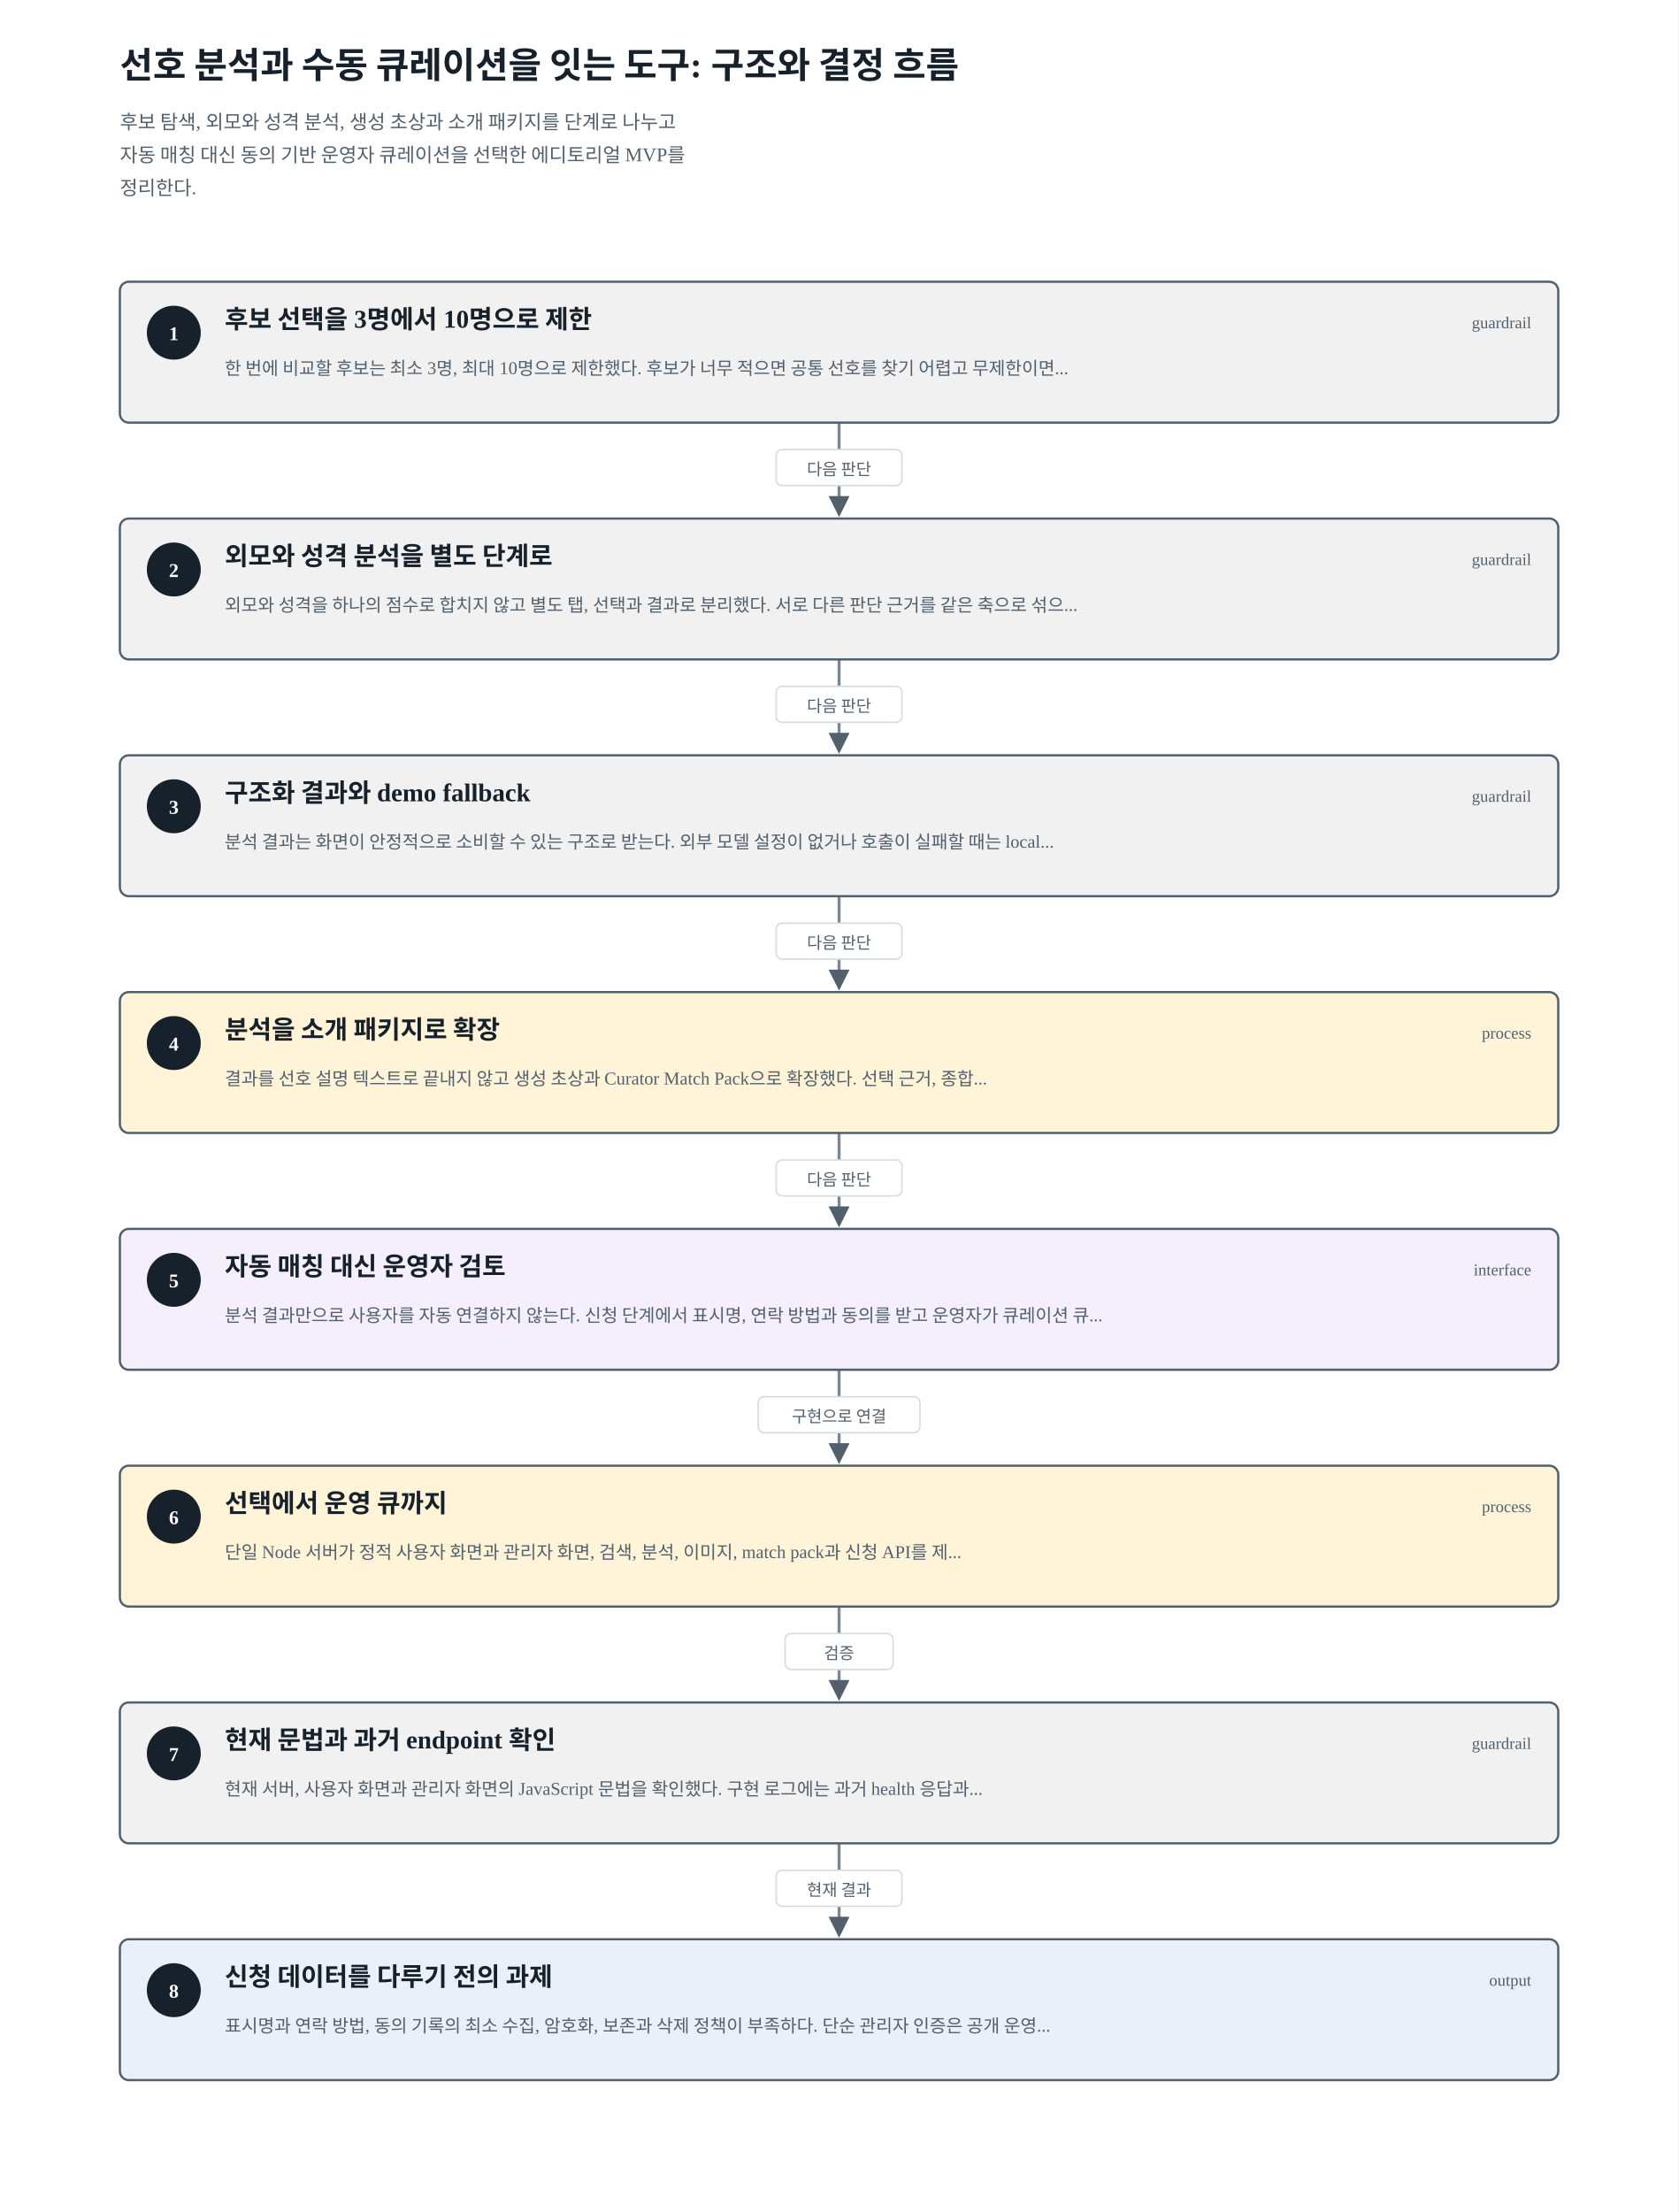
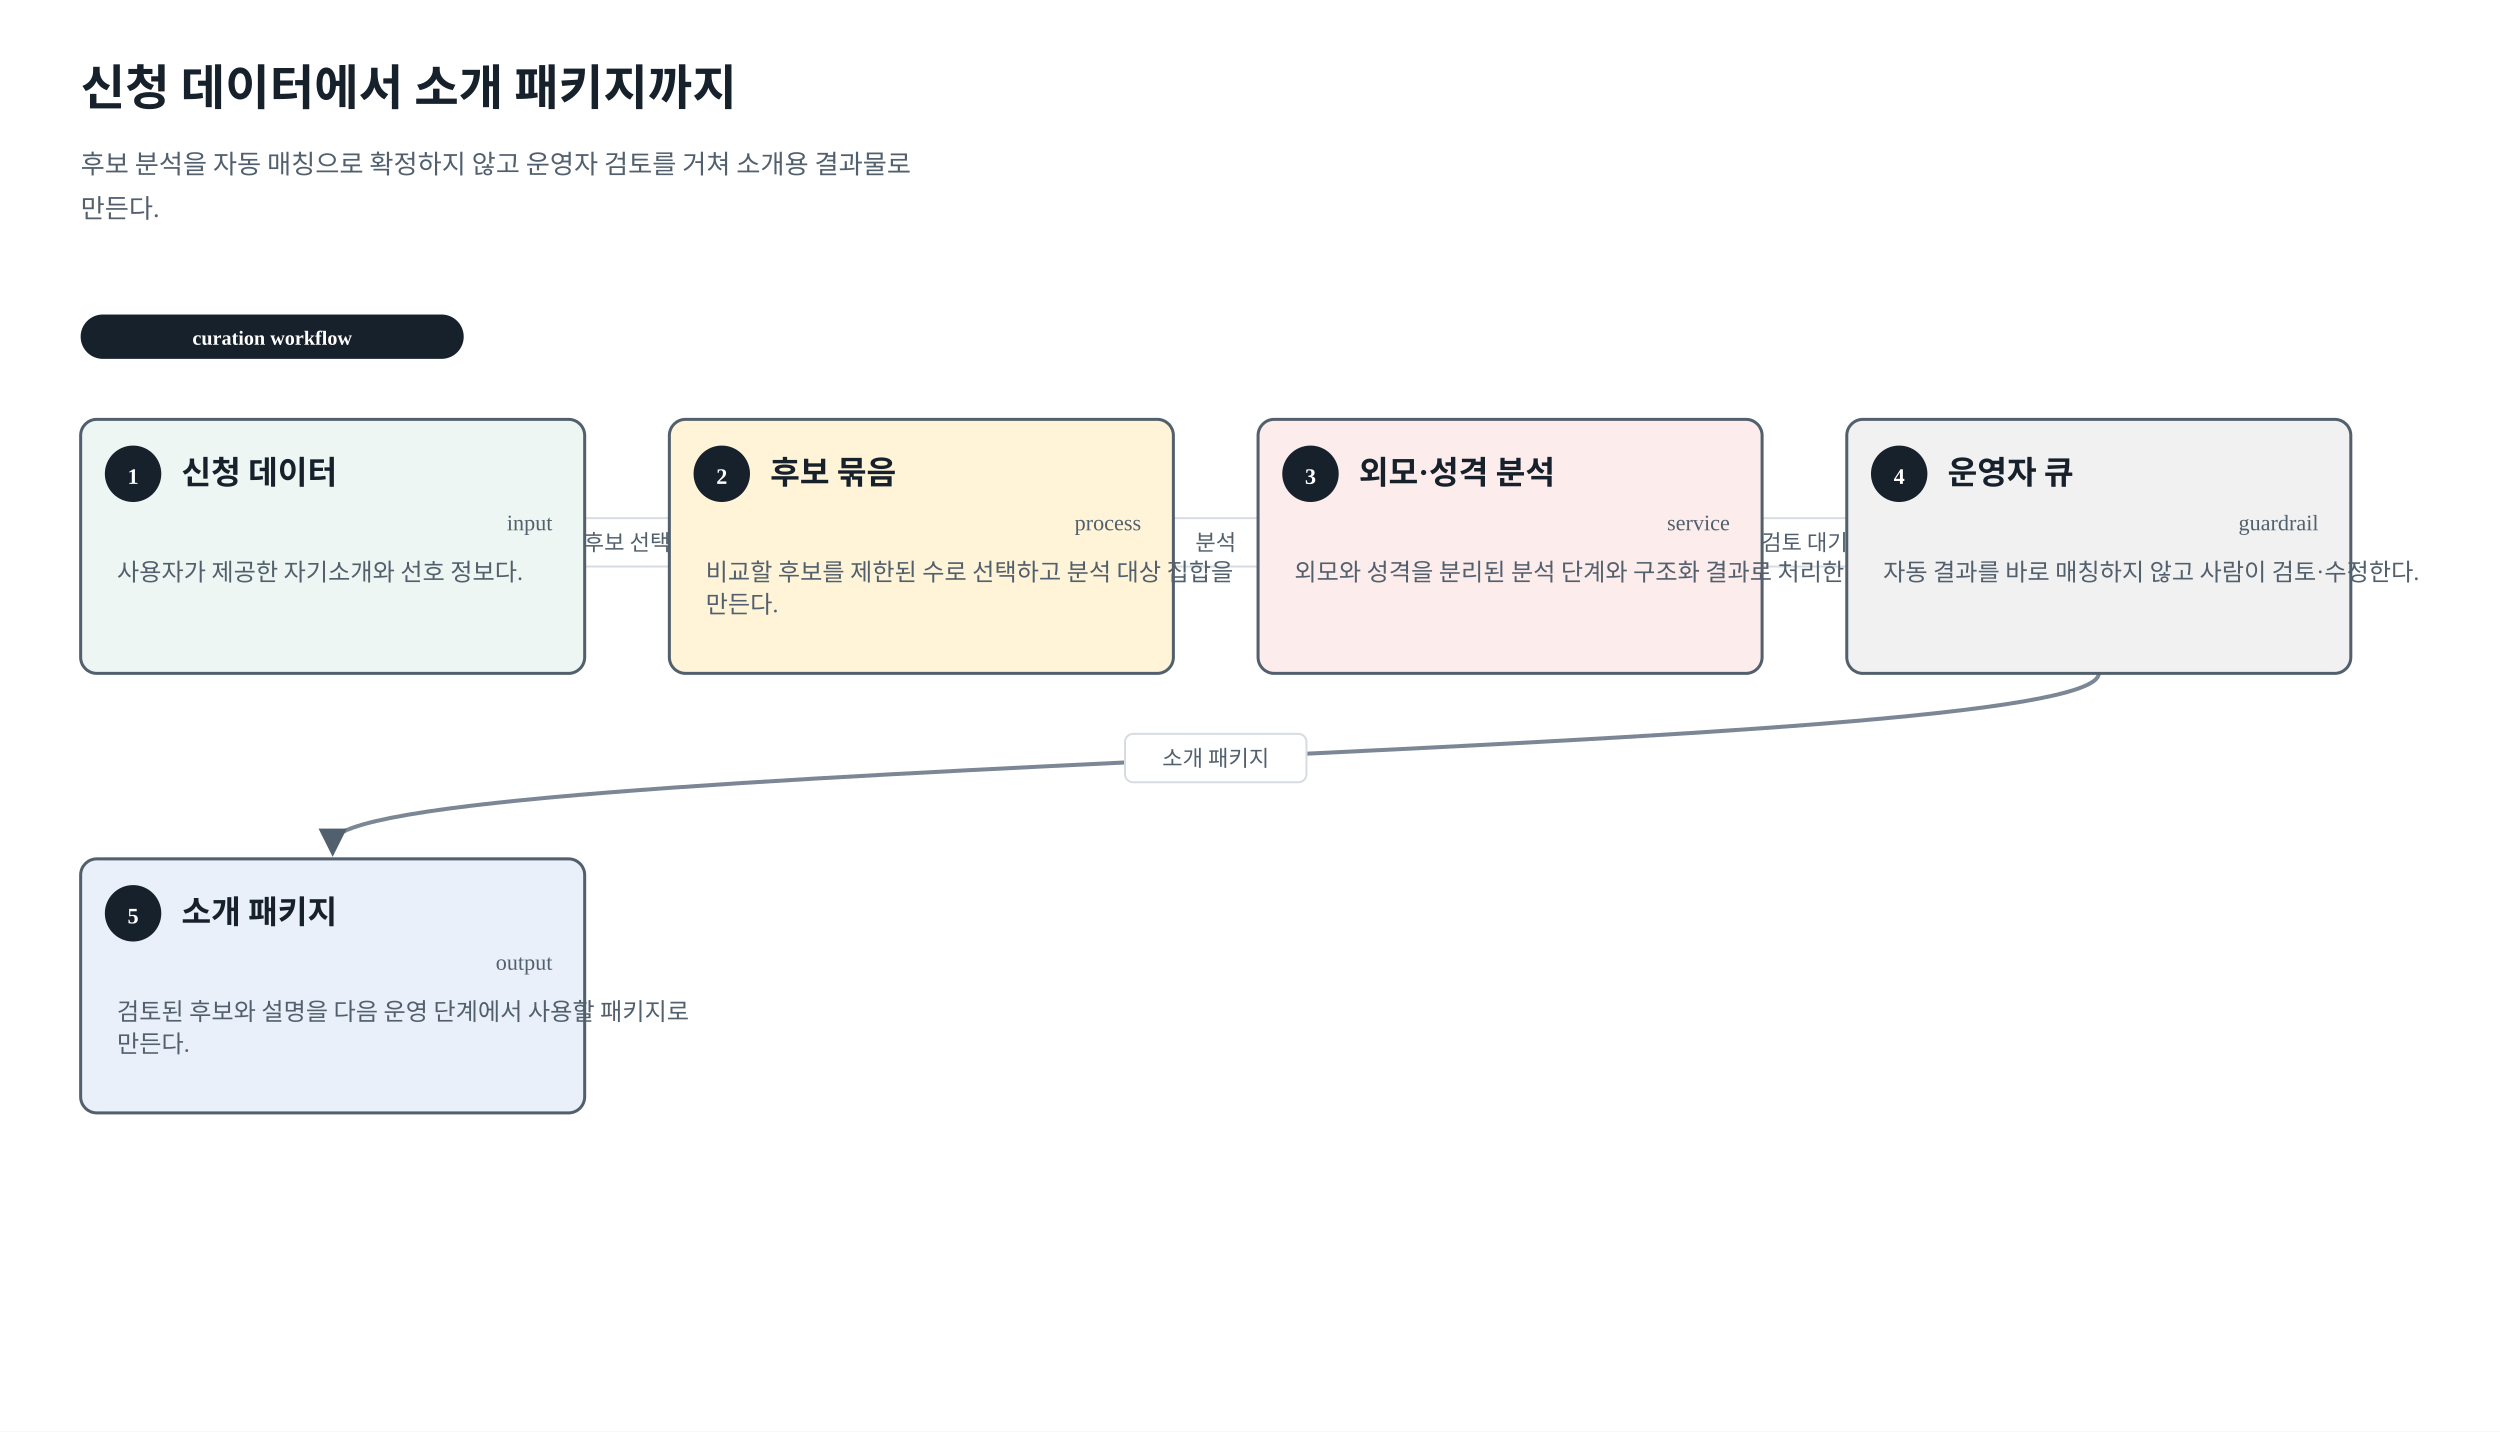
- <svg xmlns="http://www.w3.org/2000/svg" viewBox="0 0 1120 1476" role="img" aria-labelledby="system-map-title system-map-desc">
+ <svg xmlns="http://www.w3.org/2000/svg" viewBox="0 0 1240 710" role="img" aria-labelledby="system-map-title system-map-desc">
  <defs>
    <marker id="system-map-arrow" viewBox="0 0 10 10" refX="5" refY="5" markerWidth="7" markerHeight="7" orient="auto-start-reverse">
      <path d="M 0 0 L 10 5 L 0 10 z" fill="#52606d" />
    </marker>
  </defs>
-   <rect width="1120" height="1476" fill="#ffffff" />
+   <rect width="1240" height="710" fill="#ffffff" />
  <text fill="#17212b" font-size="24" font-weight="700">
-     <tspan x="80" y="52">선호 분석과 수동 큐레이션을 잇는 도구: 구조와 결정 흐름</tspan>
+     <tspan x="40" y="52">신청 데이터에서 소개 패키지까지</tspan>
  </text>
  <text fill="#52606d" font-size="13">
-     <tspan x="80" y="86">후보 탐색, 외모와 성격 분석, 생성 초상과 소개 패키지를 단계로 나누고</tspan>
-     <tspan x="80" y="108">자동 매칭 대신 동의 기반 운영자 큐레이션을 선택한 에디토리얼 MVP를</tspan>
-     <tspan x="80" y="130">정리한다.</tspan>
+     <tspan x="40" y="86">후보 분석을 자동 매칭으로 확정하지 않고 운영자 검토를 거쳐 소개용 결과물로</tspan>
+     <tspan x="40" y="108">만든다.</tspan>
  </text>
+   <rect x="40" y="156" width="190" height="22" rx="11" fill="#17212b" />
+   <text x="135" y="171" text-anchor="middle" fill="#ffffff" font-size="10" font-weight="700">curation workflow</text>
  <g data-flow="flow-01">
-     <path d="M 560 282 L 560 338" fill="none" stroke="#7b8794" stroke-width="2" marker-end="url(#system-map-arrow)" />
-     <rect x="518" y="300" width="84" height="24" rx="4" fill="#ffffff" stroke="#d6dce2" />
-     <text x="560" y="317" text-anchor="middle" fill="#52606d" font-size="11">다음 판단</text>
+     <path d="M 290 271 L 324 271" fill="none" stroke="#7b8794" stroke-width="2" marker-end="url(#system-map-arrow)" />
+     <rect x="271.5" y="257" width="79" height="24" rx="4" fill="#ffffff" stroke="#d6dce2" />
+     <text x="311" y="273" text-anchor="middle" fill="#52606d" font-size="11">후보 선택</text>
  </g>
  <g data-flow="flow-02">
-     <path d="M 560 440 L 560 496" fill="none" stroke="#7b8794" stroke-width="2" marker-end="url(#system-map-arrow)" />
-     <rect x="518" y="458" width="84" height="24" rx="4" fill="#ffffff" stroke="#d6dce2" />
-     <text x="560" y="475" text-anchor="middle" fill="#52606d" font-size="11">다음 판단</text>
+     <path d="M 582 271 L 616 271" fill="none" stroke="#7b8794" stroke-width="2" marker-end="url(#system-map-arrow)" />
+     <rect x="567" y="257" width="72" height="24" rx="4" fill="#ffffff" stroke="#d6dce2" />
+     <text x="603" y="273" text-anchor="middle" fill="#52606d" font-size="11">분석</text>
  </g>
  <g data-flow="flow-03">
-     <path d="M 560 598 L 560 654" fill="none" stroke="#7b8794" stroke-width="2" marker-end="url(#system-map-arrow)" />
-     <rect x="518" y="616" width="84" height="24" rx="4" fill="#ffffff" stroke="#d6dce2" />
-     <text x="560" y="633" text-anchor="middle" fill="#52606d" font-size="11">다음 판단</text>
+     <path d="M 874 271 L 908 271" fill="none" stroke="#7b8794" stroke-width="2" marker-end="url(#system-map-arrow)" />
+     <rect x="855.5" y="257" width="79" height="24" rx="4" fill="#ffffff" stroke="#d6dce2" />
+     <text x="895" y="273" text-anchor="middle" fill="#52606d" font-size="11">검토 대기</text>
  </g>
  <g data-flow="flow-04">
-     <path d="M 560 756 L 560 812" fill="none" stroke="#7b8794" stroke-width="2" marker-end="url(#system-map-arrow)" />
-     <rect x="518" y="774" width="84" height="24" rx="4" fill="#ffffff" stroke="#d6dce2" />
-     <text x="560" y="791" text-anchor="middle" fill="#52606d" font-size="11">다음 판단</text>
+     <path d="M 1041 334 C 1041 376, 165 376, 165 418" fill="none" stroke="#7b8794" stroke-width="2" marker-end="url(#system-map-arrow)" />
+     <rect x="558" y="364" width="90" height="24" rx="4" fill="#ffffff" stroke="#d6dce2" />
+     <text x="603" y="380" text-anchor="middle" fill="#52606d" font-size="11">소개 패키지</text>
  </g>
-   <g data-flow="flow-05">
-     <path d="M 560 914 L 560 970" fill="none" stroke="#7b8794" stroke-width="2" marker-end="url(#system-map-arrow)" />
-     <rect x="506" y="932" width="108" height="24" rx="4" fill="#ffffff" stroke="#d6dce2" />
-     <text x="560" y="949" text-anchor="middle" fill="#52606d" font-size="11">구현으로 연결</text>
+   <g data-node="application">
+     <rect x="40" y="208" width="250" height="126" rx="8" fill="#edf6f3" stroke="#52606d" stroke-width="1.5" />
+     <circle cx="66" cy="235" r="14" fill="#17212b" />
+     <text x="66" y="240" text-anchor="middle" fill="#ffffff" font-size="11" font-weight="700">1</text>
+     <text x="90" y="240" fill="#17212b" font-size="16" font-weight="700">신청 데이터</text>
+     <text x="274" y="263" text-anchor="end" fill="#52606d" font-size="11">input</text>
+     <text x="58" y="286" fill="#52606d" font-size="12">
+       <tspan x="58" y="288">사용자가 제공한 자기소개와 선호 정보다.</tspan>
+     </text>
  </g>
-   <g data-flow="flow-06">
-     <path d="M 560 1072 L 560 1128" fill="none" stroke="#7b8794" stroke-width="2" marker-end="url(#system-map-arrow)" />
-     <rect x="524" y="1090" width="72" height="24" rx="4" fill="#ffffff" stroke="#d6dce2" />
-     <text x="560" y="1107" text-anchor="middle" fill="#52606d" font-size="11">검증</text>
+   <g data-node="candidate-set">
+     <rect x="332" y="208" width="250" height="126" rx="8" fill="#fff4d8" stroke="#52606d" stroke-width="1.5" />
+     <circle cx="358" cy="235" r="14" fill="#17212b" />
+     <text x="358" y="240" text-anchor="middle" fill="#ffffff" font-size="11" font-weight="700">2</text>
+     <text x="382" y="240" fill="#17212b" font-size="16" font-weight="700">후보 묶음</text>
+     <text x="566" y="263" text-anchor="end" fill="#52606d" font-size="11">process</text>
+     <text x="350" y="286" fill="#52606d" font-size="12">
+       <tspan x="350" y="288">비교할 후보를 제한된 수로 선택하고 분석 대상 집합을</tspan>
+       <tspan x="350" y="304">만든다.</tspan>
+     </text>
  </g>
-   <g data-flow="flow-07">
-     <path d="M 560 1230 L 560 1286" fill="none" stroke="#7b8794" stroke-width="2" marker-end="url(#system-map-arrow)" />
-     <rect x="518" y="1248" width="84" height="24" rx="4" fill="#ffffff" stroke="#d6dce2" />
-     <text x="560" y="1265" text-anchor="middle" fill="#52606d" font-size="11">현재 결과</text>
+   <g data-node="trait-analysis">
+     <rect x="624" y="208" width="250" height="126" rx="8" fill="#fceceb" stroke="#52606d" stroke-width="1.5" />
+     <circle cx="650" cy="235" r="14" fill="#17212b" />
+     <text x="650" y="240" text-anchor="middle" fill="#ffffff" font-size="11" font-weight="700">3</text>
+     <text x="674" y="240" fill="#17212b" font-size="16" font-weight="700">외모·성격 분석</text>
+     <text x="858" y="263" text-anchor="end" fill="#52606d" font-size="11">service</text>
+     <text x="642" y="286" fill="#52606d" font-size="12">
+       <tspan x="642" y="288">외모와 성격을 분리된 분석 단계와 구조화 결과로 처리한다.</tspan>
+     </text>
  </g>
-   <g data-node="bounded-selection">
-     <rect x="80" y="188" width="960" height="94" rx="6" fill="#f1f1f1" stroke="#52606d" stroke-width="1.5" />
-     <circle cx="116" cy="222" r="18" fill="#17212b" />
-     <text x="116" y="227" text-anchor="middle" fill="#ffffff" font-size="13" font-weight="700">1</text>
-     <text x="150" y="219" fill="#17212b" font-size="17" font-weight="700">후보 선택을 3명에서 10명으로 제한</text>
-     <text x="1022" y="219" text-anchor="end" fill="#52606d" font-size="11">guardrail</text>
-     <text x="150" y="250" fill="#52606d" font-size="12">한 번에 비교할 후보는 최소 3명, 최대 10명으로 제한했다. 후보가 너무 적으면 공통 선호를 찾기 어렵고 무제한이면...</text>
+   <g data-node="operator-review">
+     <rect x="916" y="208" width="250" height="126" rx="8" fill="#f1f1f1" stroke="#52606d" stroke-width="1.5" />
+     <circle cx="942" cy="235" r="14" fill="#17212b" />
+     <text x="942" y="240" text-anchor="middle" fill="#ffffff" font-size="11" font-weight="700">4</text>
+     <text x="966" y="240" fill="#17212b" font-size="16" font-weight="700">운영자 큐</text>
+     <text x="1150" y="263" text-anchor="end" fill="#52606d" font-size="11">guardrail</text>
+     <text x="934" y="286" fill="#52606d" font-size="12">
+       <tspan x="934" y="288">자동 결과를 바로 매칭하지 않고 사람이 검토·수정한다.</tspan>
+     </text>
  </g>
-   <g data-node="split-analysis">
-     <rect x="80" y="346" width="960" height="94" rx="6" fill="#f1f1f1" stroke="#52606d" stroke-width="1.5" />
-     <circle cx="116" cy="380" r="18" fill="#17212b" />
-     <text x="116" y="385" text-anchor="middle" fill="#ffffff" font-size="13" font-weight="700">2</text>
-     <text x="150" y="377" fill="#17212b" font-size="17" font-weight="700">외모와 성격 분석을 별도 단계로</text>
-     <text x="1022" y="377" text-anchor="end" fill="#52606d" font-size="11">guardrail</text>
-     <text x="150" y="408" fill="#52606d" font-size="12">외모와 성격을 하나의 점수로 합치지 않고 별도 탭, 선택과 결과로 분리했다. 서로 다른 판단 근거를 같은 축으로 섞으...</text>
-   </g>
-   <g data-node="structured-fallback">
-     <rect x="80" y="504" width="960" height="94" rx="6" fill="#f1f1f1" stroke="#52606d" stroke-width="1.5" />
-     <circle cx="116" cy="538" r="18" fill="#17212b" />
-     <text x="116" y="543" text-anchor="middle" fill="#ffffff" font-size="13" font-weight="700">3</text>
-     <text x="150" y="535" fill="#17212b" font-size="17" font-weight="700">구조화 결과와 demo fallback</text>
-     <text x="1022" y="535" text-anchor="end" fill="#52606d" font-size="11">guardrail</text>
-     <text x="150" y="566" fill="#52606d" font-size="12">분석 결과는 화면이 안정적으로 소비할 수 있는 구조로 받는다. 외부 모델 설정이 없거나 호출이 실패할 때는 local...</text>
-   </g>
-   <g data-node="editorial-output">
-     <rect x="80" y="662" width="960" height="94" rx="6" fill="#fff4d8" stroke="#52606d" stroke-width="1.5" />
-     <circle cx="116" cy="696" r="18" fill="#17212b" />
-     <text x="116" y="701" text-anchor="middle" fill="#ffffff" font-size="13" font-weight="700">4</text>
-     <text x="150" y="693" fill="#17212b" font-size="17" font-weight="700">분석을 소개 패키지로 확장</text>
-     <text x="1022" y="693" text-anchor="end" fill="#52606d" font-size="11">process</text>
-     <text x="150" y="724" fill="#52606d" font-size="12">결과를 선호 설명 텍스트로 끝내지 않고 생성 초상과 Curator Match Pack으로 확장했다. 선택 근거, 종합...</text>
-   </g>
-   <g data-node="manual-curation">
-     <rect x="80" y="820" width="960" height="94" rx="6" fill="#f4effa" stroke="#52606d" stroke-width="1.5" />
-     <circle cx="116" cy="854" r="18" fill="#17212b" />
-     <text x="116" y="859" text-anchor="middle" fill="#ffffff" font-size="13" font-weight="700">5</text>
-     <text x="150" y="851" fill="#17212b" font-size="17" font-weight="700">자동 매칭 대신 운영자 검토</text>
-     <text x="1022" y="851" text-anchor="end" fill="#52606d" font-size="11">interface</text>
-     <text x="150" y="882" fill="#52606d" font-size="12">분석 결과만으로 사용자를 자동 연결하지 않는다. 신청 단계에서 표시명, 연락 방법과 동의를 받고 운영자가 큐레이션 큐...</text>
-   </g>
-   <g data-node="implementation-flow">
-     <rect x="80" y="978" width="960" height="94" rx="6" fill="#fff4d8" stroke="#52606d" stroke-width="1.5" />
-     <circle cx="116" cy="1012" r="18" fill="#17212b" />
-     <text x="116" y="1017" text-anchor="middle" fill="#ffffff" font-size="13" font-weight="700">6</text>
-     <text x="150" y="1009" fill="#17212b" font-size="17" font-weight="700">선택에서 운영 큐까지</text>
-     <text x="1022" y="1009" text-anchor="end" fill="#52606d" font-size="11">process</text>
-     <text x="150" y="1040" fill="#52606d" font-size="12">단일 Node 서버가 정적 사용자 화면과 관리자 화면, 검색, 분석, 이미지, match pack과 신청 API를 제...</text>
-   </g>
-   <g data-node="validation">
-     <rect x="80" y="1136" width="960" height="94" rx="6" fill="#f1f1f1" stroke="#52606d" stroke-width="1.5" />
-     <circle cx="116" cy="1170" r="18" fill="#17212b" />
-     <text x="116" y="1175" text-anchor="middle" fill="#ffffff" font-size="13" font-weight="700">7</text>
-     <text x="150" y="1167" fill="#17212b" font-size="17" font-weight="700">현재 문법과 과거 endpoint 확인</text>
-     <text x="1022" y="1167" text-anchor="end" fill="#52606d" font-size="11">guardrail</text>
-     <text x="150" y="1198" fill="#52606d" font-size="12">현재 서버, 사용자 화면과 관리자 화면의 JavaScript 문법을 확인했다. 구현 로그에는 과거 health 응답과...</text>
-   </g>
-   <g data-node="limitations">
-     <rect x="80" y="1294" width="960" height="94" rx="6" fill="#eaf0fa" stroke="#52606d" stroke-width="1.5" />
-     <circle cx="116" cy="1328" r="18" fill="#17212b" />
-     <text x="116" y="1333" text-anchor="middle" fill="#ffffff" font-size="13" font-weight="700">8</text>
-     <text x="150" y="1325" fill="#17212b" font-size="17" font-weight="700">신청 데이터를 다루기 전의 과제</text>
-     <text x="1022" y="1325" text-anchor="end" fill="#52606d" font-size="11">output</text>
-     <text x="150" y="1356" fill="#52606d" font-size="12">표시명과 연락 방법, 동의 기록의 최소 수집, 암호화, 보존과 삭제 정책이 부족하다. 단순 관리자 인증은 공개 운영...</text>
+   <g data-node="intro-package">
+     <rect x="40" y="426" width="250" height="126" rx="8" fill="#eaf0fa" stroke="#52606d" stroke-width="1.5" />
+     <circle cx="66" cy="453" r="14" fill="#17212b" />
+     <text x="66" y="458" text-anchor="middle" fill="#ffffff" font-size="11" font-weight="700">5</text>
+     <text x="90" y="458" fill="#17212b" font-size="16" font-weight="700">소개 패키지</text>
+     <text x="274" y="481" text-anchor="end" fill="#52606d" font-size="11">output</text>
+     <text x="58" y="504" fill="#52606d" font-size="12">
+       <tspan x="58" y="506">검토된 후보와 설명을 다음 운영 단계에서 사용할 패키지로</tspan>
+       <tspan x="58" y="522">만든다.</tspan>
+     </text>
  </g>
</svg>
